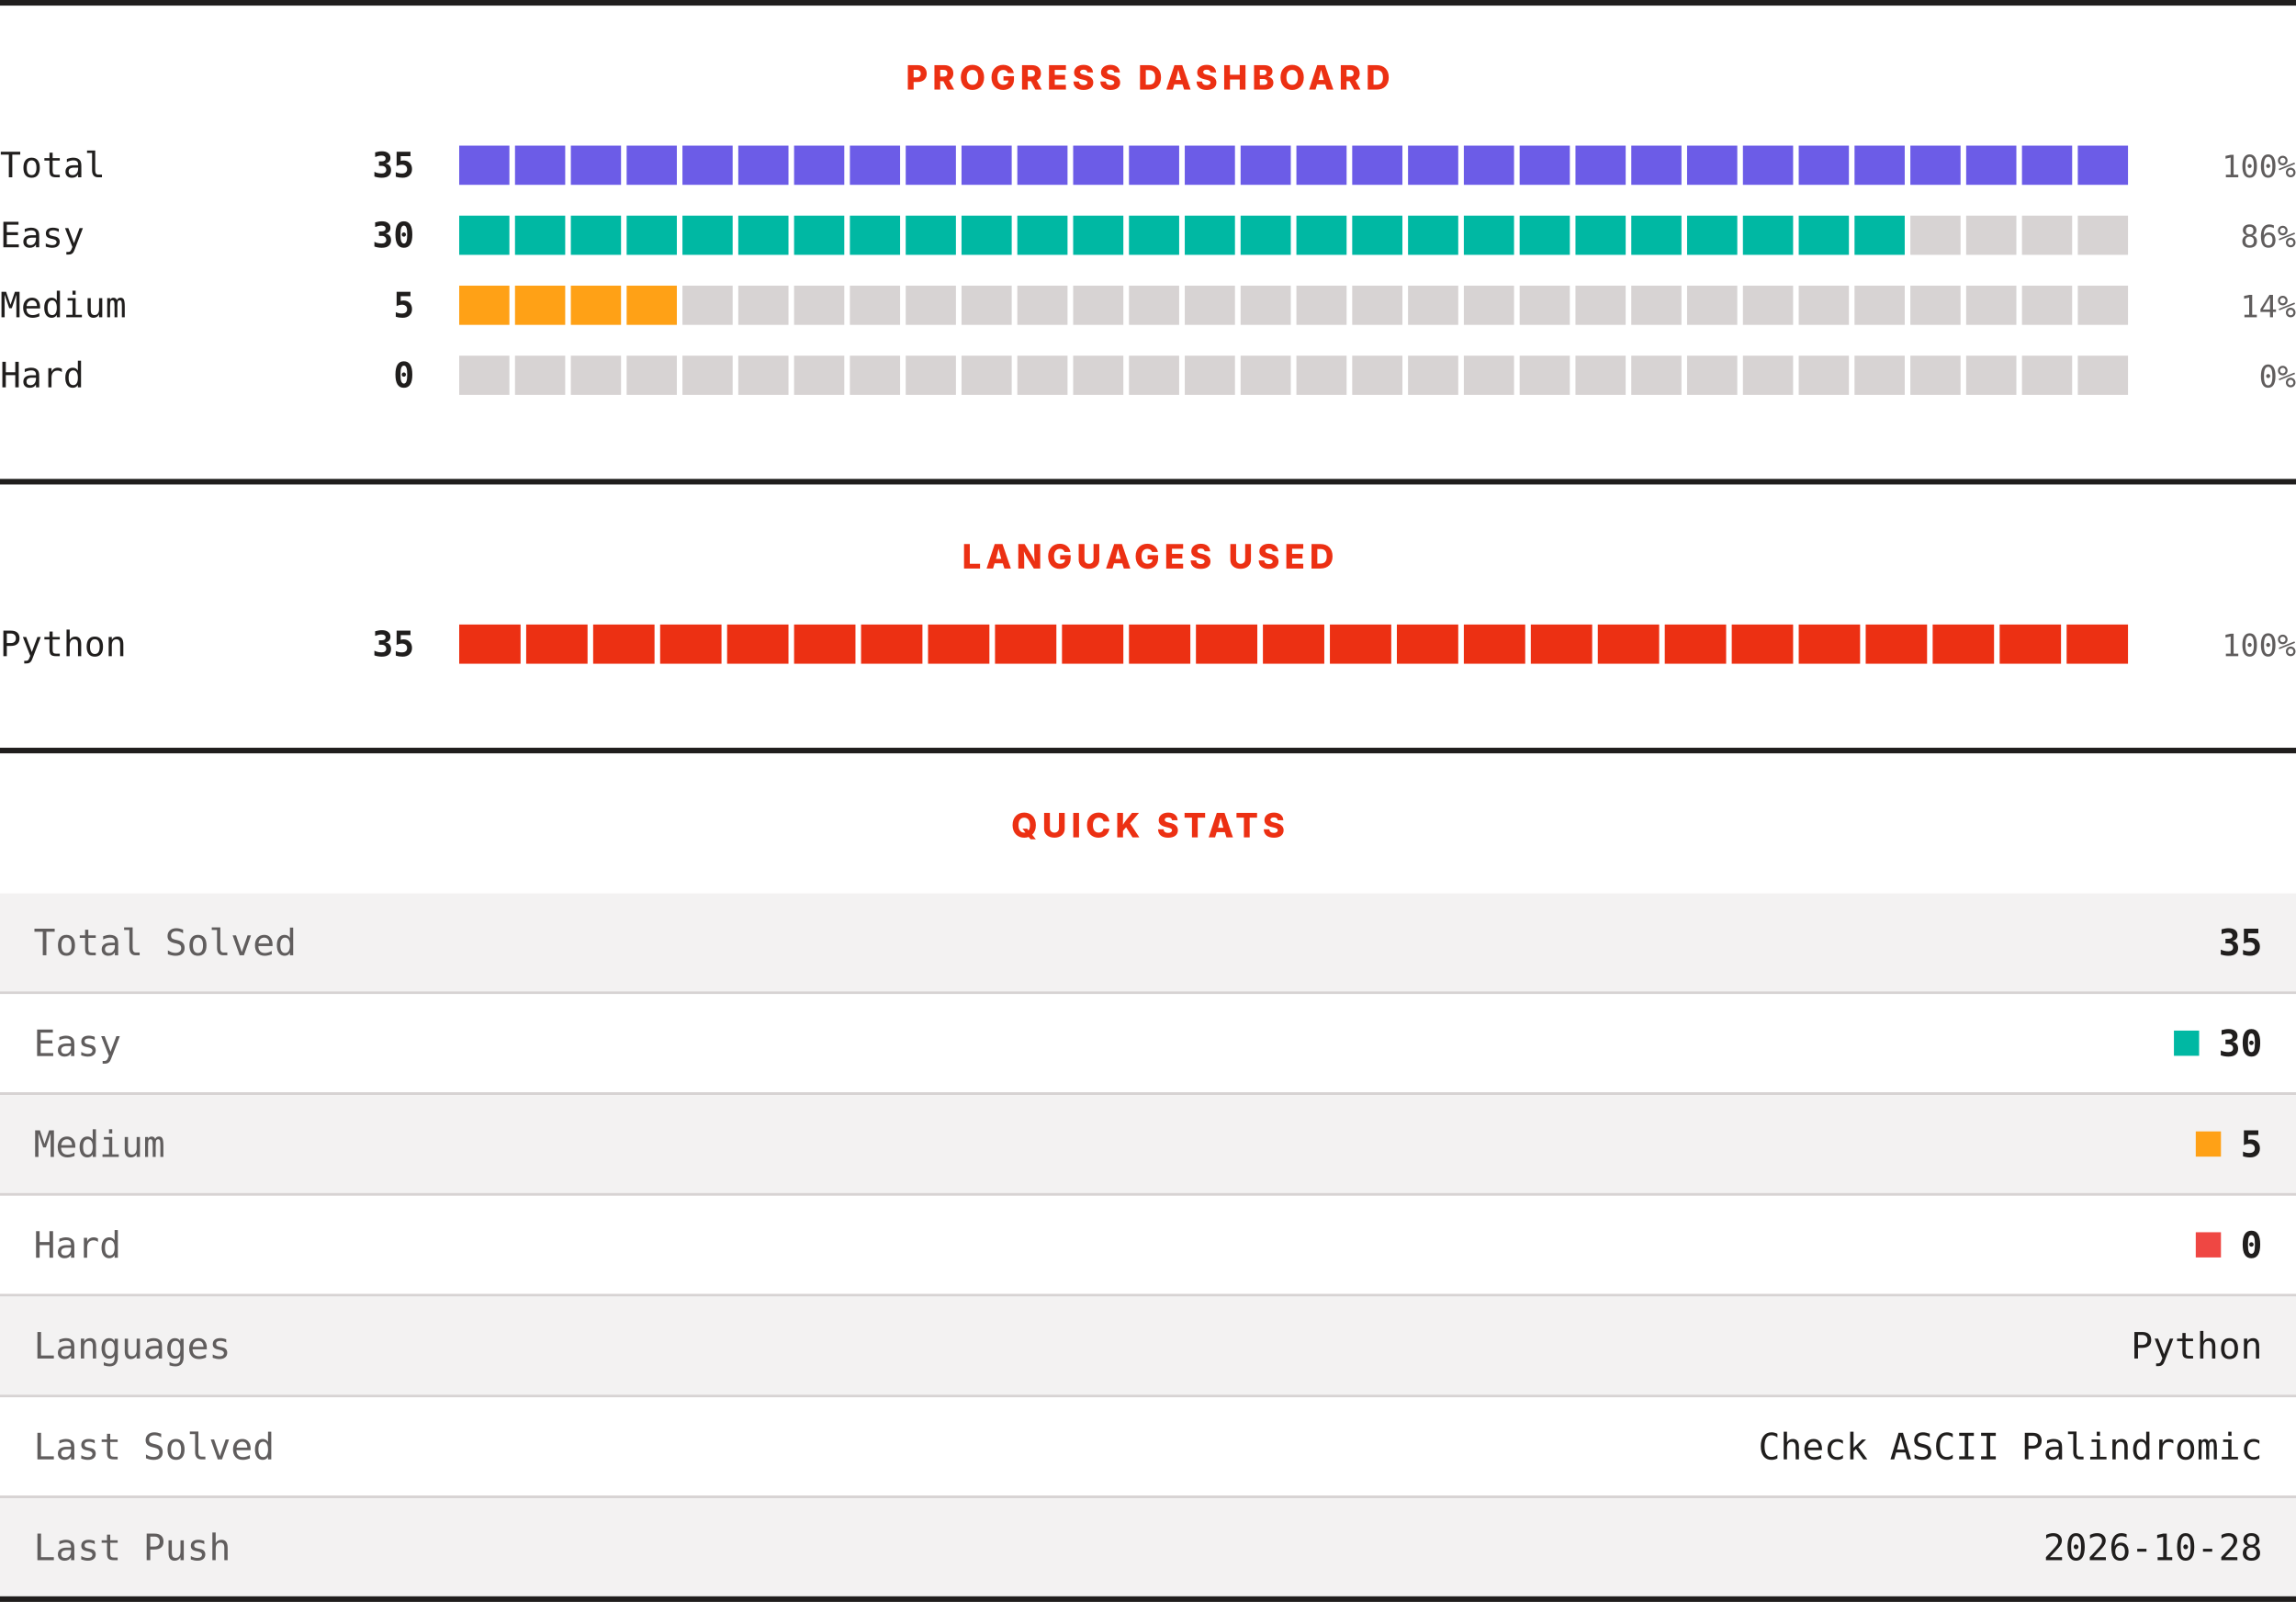
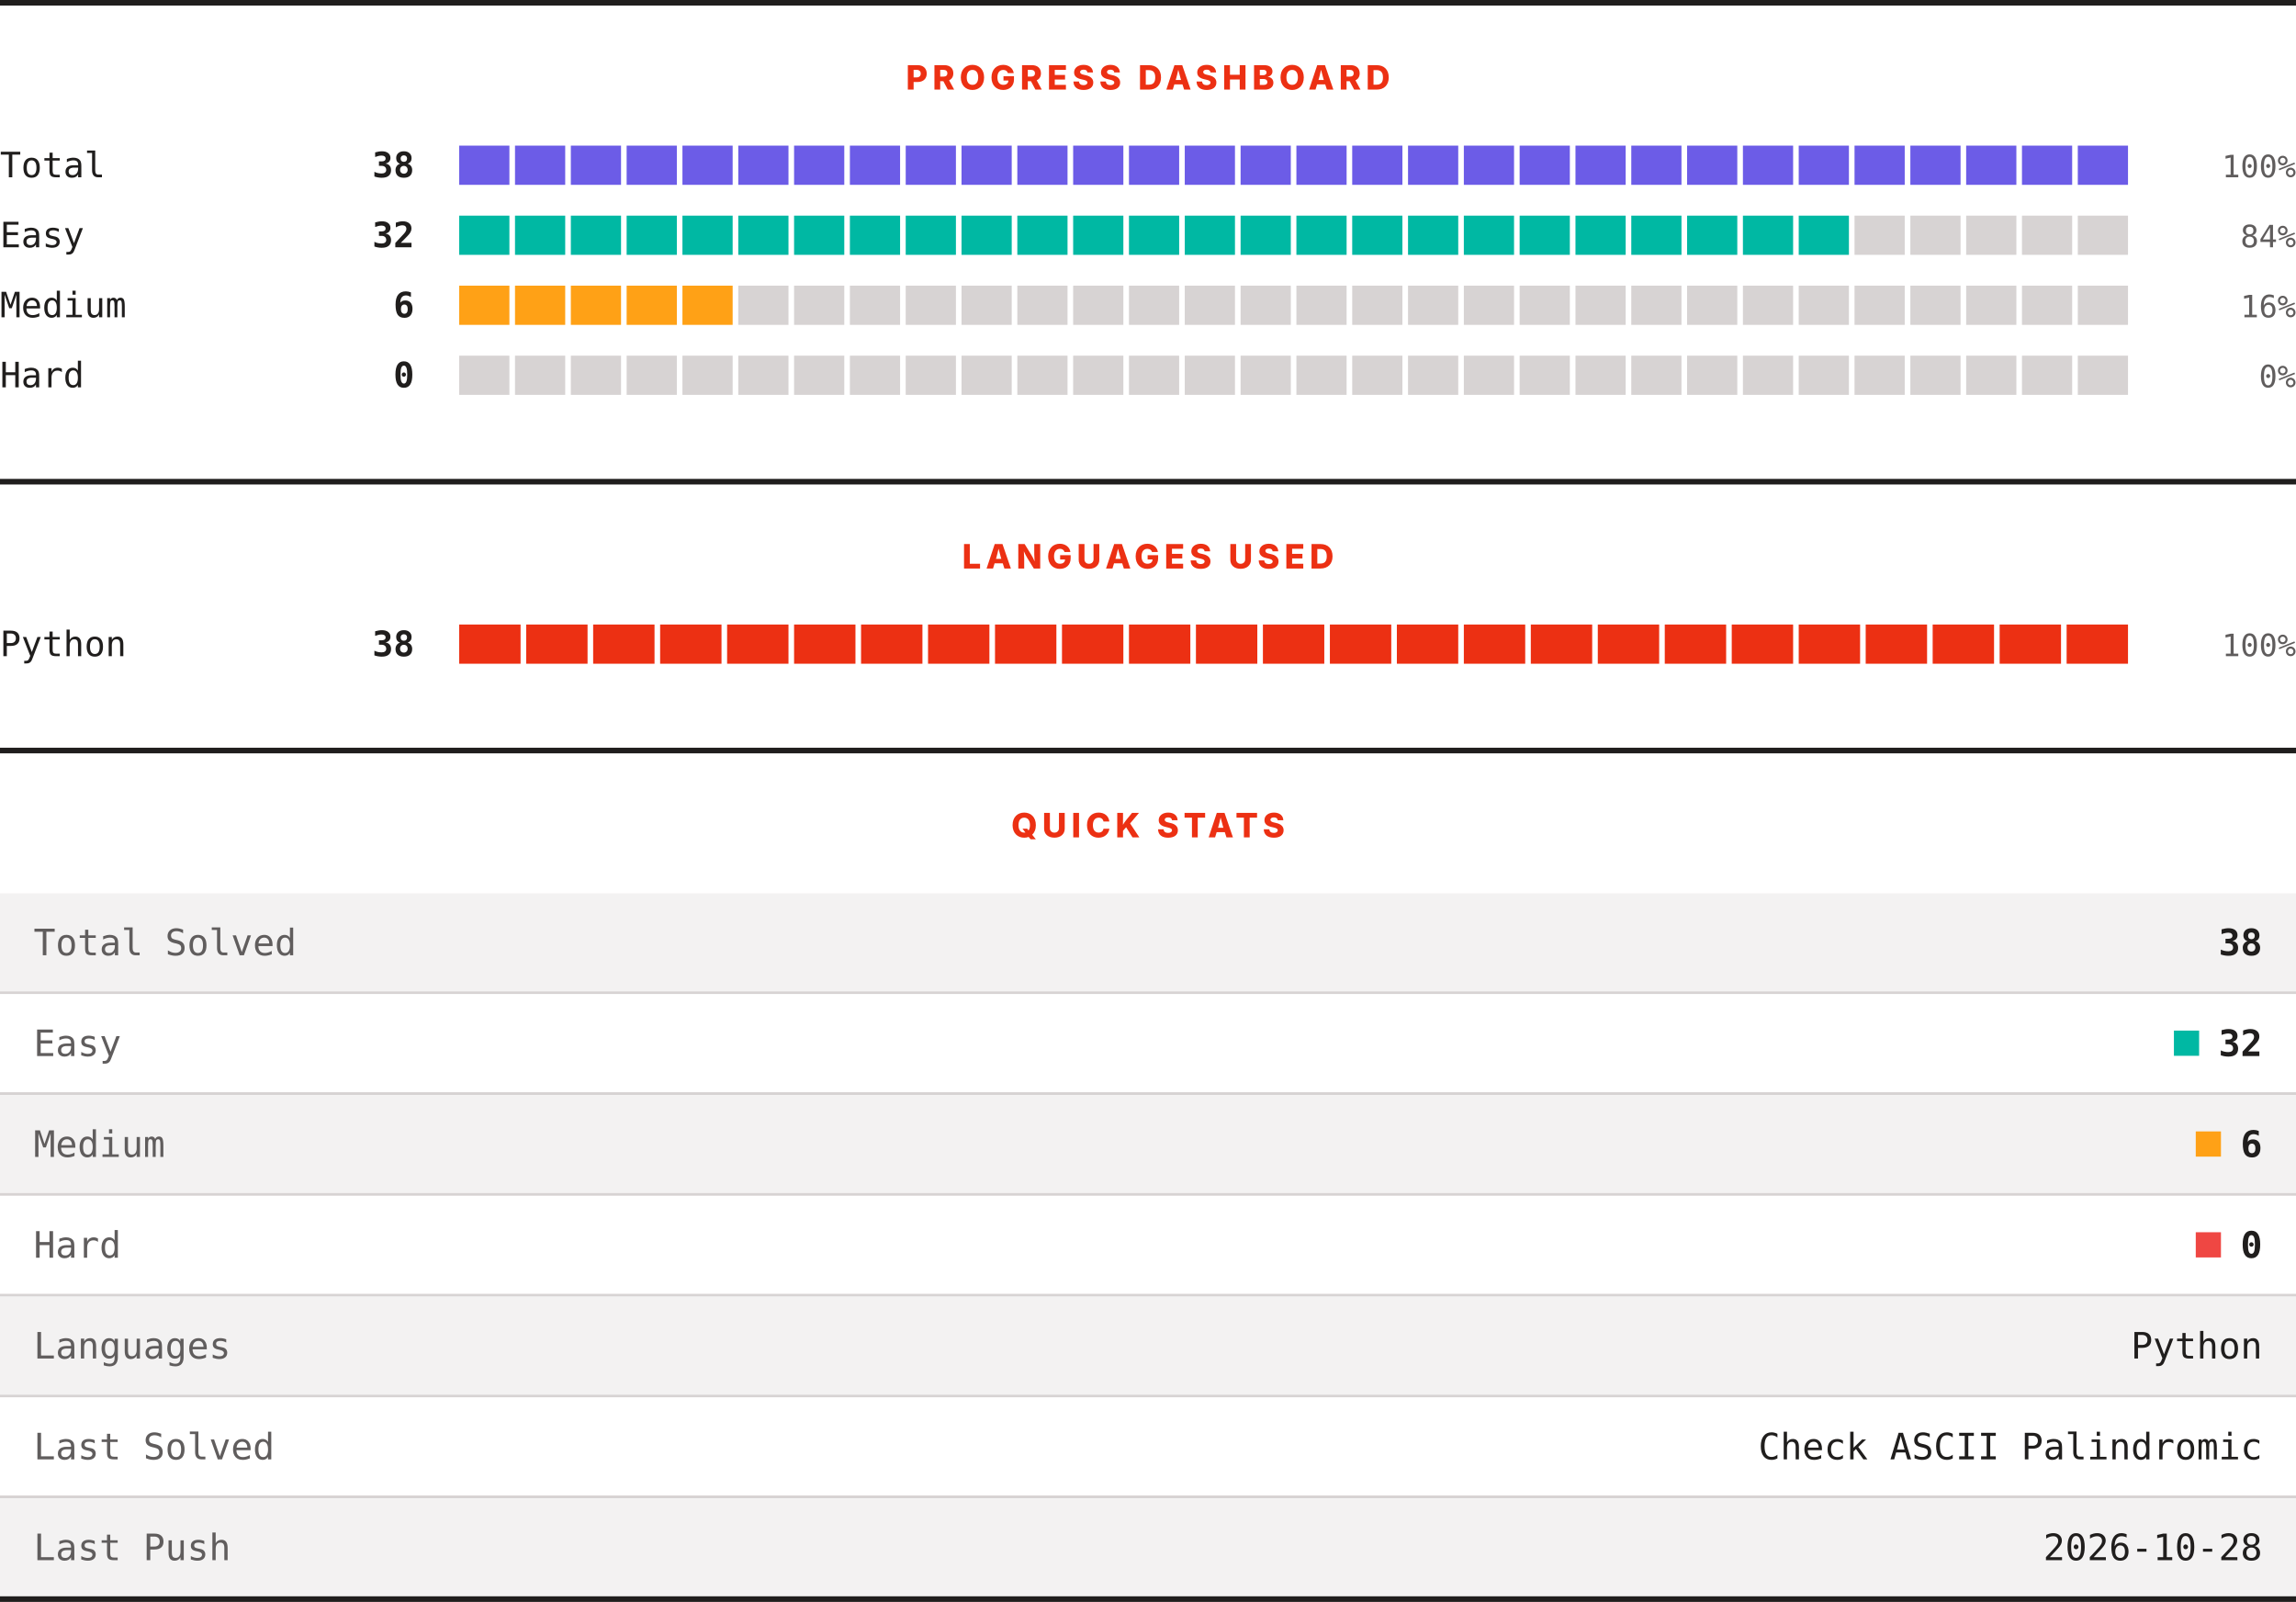
<svg xmlns="http://www.w3.org/2000/svg" width="820" height="572" viewBox="0 0 820 572" role="img" aria-label="LeetCode progress, languages and quick stats">
  <rect width="820" height="572" fill="#ffffff" />
  <rect x="0" y="0" width="820" height="2" fill="#201e1d" />
  <text x="410" y="32" text-anchor="middle" font-family="Archivo, system-ui, -apple-system, Segoe UI, sans-serif" font-size="12" font-weight="800" letter-spacing="1.68" fill="#ec3013">PROGRESS DASHBOARD</text>
  <text x="0" y="63.3" font-family="ui-monospace, SFMono-Regular, Menlo, Consolas, monospace" font-size="12.5" fill="#201e1d">Total</text>
-   <text x="148" y="63.3" text-anchor="end" font-family="ui-monospace, SFMono-Regular, Menlo, Consolas, monospace" font-size="12.5" font-weight="700" fill="#201e1d">35</text>
+   <text x="148" y="63.3" text-anchor="end" font-family="ui-monospace, SFMono-Regular, Menlo, Consolas, monospace" font-size="12.5" font-weight="700" fill="#201e1d">38</text>
  <rect x="164.00" y="52" width="17.93" height="14" fill="#6c5ce7" />
  <rect x="183.93" y="52" width="17.93" height="14" fill="#6c5ce7" />
  <rect x="203.87" y="52" width="17.93" height="14" fill="#6c5ce7" />
  <rect x="223.80" y="52" width="17.93" height="14" fill="#6c5ce7" />
  <rect x="243.73" y="52" width="17.93" height="14" fill="#6c5ce7" />
  <rect x="263.67" y="52" width="17.93" height="14" fill="#6c5ce7" />
  <rect x="283.60" y="52" width="17.93" height="14" fill="#6c5ce7" />
  <rect x="303.53" y="52" width="17.93" height="14" fill="#6c5ce7" />
  <rect x="323.47" y="52" width="17.93" height="14" fill="#6c5ce7" />
  <rect x="343.40" y="52" width="17.93" height="14" fill="#6c5ce7" />
  <rect x="363.33" y="52" width="17.93" height="14" fill="#6c5ce7" />
  <rect x="383.27" y="52" width="17.93" height="14" fill="#6c5ce7" />
  <rect x="403.20" y="52" width="17.93" height="14" fill="#6c5ce7" />
  <rect x="423.13" y="52" width="17.93" height="14" fill="#6c5ce7" />
  <rect x="443.07" y="52" width="17.93" height="14" fill="#6c5ce7" />
  <rect x="463.00" y="52" width="17.93" height="14" fill="#6c5ce7" />
  <rect x="482.93" y="52" width="17.93" height="14" fill="#6c5ce7" />
  <rect x="502.87" y="52" width="17.93" height="14" fill="#6c5ce7" />
  <rect x="522.80" y="52" width="17.93" height="14" fill="#6c5ce7" />
  <rect x="542.73" y="52" width="17.93" height="14" fill="#6c5ce7" />
  <rect x="562.67" y="52" width="17.93" height="14" fill="#6c5ce7" />
  <rect x="582.60" y="52" width="17.93" height="14" fill="#6c5ce7" />
  <rect x="602.53" y="52" width="17.93" height="14" fill="#6c5ce7" />
  <rect x="622.47" y="52" width="17.93" height="14" fill="#6c5ce7" />
  <rect x="642.40" y="52" width="17.93" height="14" fill="#6c5ce7" />
  <rect x="662.33" y="52" width="17.93" height="14" fill="#6c5ce7" />
  <rect x="682.27" y="52" width="17.93" height="14" fill="#6c5ce7" />
  <rect x="702.20" y="52" width="17.93" height="14" fill="#6c5ce7" />
  <rect x="722.13" y="52" width="17.93" height="14" fill="#6c5ce7" />
  <rect x="742.07" y="52" width="17.93" height="14" fill="#6c5ce7" />
  <text x="820" y="63.3" text-anchor="end" font-family="ui-monospace, SFMono-Regular, Menlo, Consolas, monospace" font-size="11" fill="#605d5d">100%</text>
  <text x="0" y="88.3" font-family="ui-monospace, SFMono-Regular, Menlo, Consolas, monospace" font-size="12.5" fill="#201e1d">Easy</text>
-   <text x="148" y="88.3" text-anchor="end" font-family="ui-monospace, SFMono-Regular, Menlo, Consolas, monospace" font-size="12.5" font-weight="700" fill="#201e1d">30</text>
+   <text x="148" y="88.3" text-anchor="end" font-family="ui-monospace, SFMono-Regular, Menlo, Consolas, monospace" font-size="12.5" font-weight="700" fill="#201e1d">32</text>
  <rect x="164.00" y="77" width="17.93" height="14" fill="#00b8a3" />
  <rect x="183.93" y="77" width="17.93" height="14" fill="#00b8a3" />
  <rect x="203.87" y="77" width="17.93" height="14" fill="#00b8a3" />
  <rect x="223.80" y="77" width="17.93" height="14" fill="#00b8a3" />
  <rect x="243.73" y="77" width="17.93" height="14" fill="#00b8a3" />
  <rect x="263.67" y="77" width="17.93" height="14" fill="#00b8a3" />
  <rect x="283.60" y="77" width="17.93" height="14" fill="#00b8a3" />
  <rect x="303.53" y="77" width="17.93" height="14" fill="#00b8a3" />
  <rect x="323.47" y="77" width="17.93" height="14" fill="#00b8a3" />
  <rect x="343.40" y="77" width="17.93" height="14" fill="#00b8a3" />
  <rect x="363.33" y="77" width="17.93" height="14" fill="#00b8a3" />
  <rect x="383.27" y="77" width="17.93" height="14" fill="#00b8a3" />
  <rect x="403.20" y="77" width="17.93" height="14" fill="#00b8a3" />
  <rect x="423.13" y="77" width="17.93" height="14" fill="#00b8a3" />
  <rect x="443.07" y="77" width="17.93" height="14" fill="#00b8a3" />
  <rect x="463.00" y="77" width="17.93" height="14" fill="#00b8a3" />
  <rect x="482.93" y="77" width="17.93" height="14" fill="#00b8a3" />
  <rect x="502.87" y="77" width="17.93" height="14" fill="#00b8a3" />
  <rect x="522.80" y="77" width="17.93" height="14" fill="#00b8a3" />
  <rect x="542.73" y="77" width="17.93" height="14" fill="#00b8a3" />
  <rect x="562.67" y="77" width="17.93" height="14" fill="#00b8a3" />
  <rect x="582.60" y="77" width="17.93" height="14" fill="#00b8a3" />
  <rect x="602.53" y="77" width="17.93" height="14" fill="#00b8a3" />
  <rect x="622.47" y="77" width="17.93" height="14" fill="#00b8a3" />
  <rect x="642.40" y="77" width="17.93" height="14" fill="#00b8a3" />
-   <rect x="662.33" y="77" width="17.93" height="14" fill="#00b8a3" />
+   <rect x="662.33" y="77" width="17.93" height="14" fill="#d7d3d3" />
  <rect x="682.27" y="77" width="17.93" height="14" fill="#d7d3d3" />
  <rect x="702.20" y="77" width="17.93" height="14" fill="#d7d3d3" />
  <rect x="722.13" y="77" width="17.93" height="14" fill="#d7d3d3" />
  <rect x="742.07" y="77" width="17.93" height="14" fill="#d7d3d3" />
-   <text x="820" y="88.3" text-anchor="end" font-family="ui-monospace, SFMono-Regular, Menlo, Consolas, monospace" font-size="11" fill="#605d5d">86%</text>
+   <text x="820" y="88.3" text-anchor="end" font-family="ui-monospace, SFMono-Regular, Menlo, Consolas, monospace" font-size="11" fill="#605d5d">84%</text>
  <text x="0" y="113.3" font-family="ui-monospace, SFMono-Regular, Menlo, Consolas, monospace" font-size="12.5" fill="#201e1d">Medium</text>
-   <text x="148" y="113.3" text-anchor="end" font-family="ui-monospace, SFMono-Regular, Menlo, Consolas, monospace" font-size="12.5" font-weight="700" fill="#201e1d">5</text>
+   <text x="148" y="113.3" text-anchor="end" font-family="ui-monospace, SFMono-Regular, Menlo, Consolas, monospace" font-size="12.5" font-weight="700" fill="#201e1d">6</text>
  <rect x="164.00" y="102" width="17.93" height="14" fill="#ffa116" />
  <rect x="183.93" y="102" width="17.93" height="14" fill="#ffa116" />
  <rect x="203.87" y="102" width="17.93" height="14" fill="#ffa116" />
  <rect x="223.80" y="102" width="17.93" height="14" fill="#ffa116" />
-   <rect x="243.73" y="102" width="17.93" height="14" fill="#d7d3d3" />
+   <rect x="243.73" y="102" width="17.93" height="14" fill="#ffa116" />
  <rect x="263.67" y="102" width="17.93" height="14" fill="#d7d3d3" />
  <rect x="283.60" y="102" width="17.93" height="14" fill="#d7d3d3" />
  <rect x="303.53" y="102" width="17.93" height="14" fill="#d7d3d3" />
  <rect x="323.47" y="102" width="17.93" height="14" fill="#d7d3d3" />
  <rect x="343.40" y="102" width="17.93" height="14" fill="#d7d3d3" />
  <rect x="363.33" y="102" width="17.93" height="14" fill="#d7d3d3" />
  <rect x="383.27" y="102" width="17.93" height="14" fill="#d7d3d3" />
  <rect x="403.20" y="102" width="17.93" height="14" fill="#d7d3d3" />
  <rect x="423.13" y="102" width="17.93" height="14" fill="#d7d3d3" />
  <rect x="443.07" y="102" width="17.93" height="14" fill="#d7d3d3" />
  <rect x="463.00" y="102" width="17.93" height="14" fill="#d7d3d3" />
  <rect x="482.93" y="102" width="17.93" height="14" fill="#d7d3d3" />
  <rect x="502.87" y="102" width="17.93" height="14" fill="#d7d3d3" />
  <rect x="522.80" y="102" width="17.93" height="14" fill="#d7d3d3" />
  <rect x="542.73" y="102" width="17.93" height="14" fill="#d7d3d3" />
  <rect x="562.67" y="102" width="17.93" height="14" fill="#d7d3d3" />
  <rect x="582.60" y="102" width="17.93" height="14" fill="#d7d3d3" />
  <rect x="602.53" y="102" width="17.93" height="14" fill="#d7d3d3" />
  <rect x="622.47" y="102" width="17.93" height="14" fill="#d7d3d3" />
  <rect x="642.40" y="102" width="17.93" height="14" fill="#d7d3d3" />
  <rect x="662.33" y="102" width="17.93" height="14" fill="#d7d3d3" />
  <rect x="682.27" y="102" width="17.93" height="14" fill="#d7d3d3" />
  <rect x="702.20" y="102" width="17.93" height="14" fill="#d7d3d3" />
  <rect x="722.13" y="102" width="17.93" height="14" fill="#d7d3d3" />
  <rect x="742.07" y="102" width="17.93" height="14" fill="#d7d3d3" />
-   <text x="820" y="113.3" text-anchor="end" font-family="ui-monospace, SFMono-Regular, Menlo, Consolas, monospace" font-size="11" fill="#605d5d">14%</text>
+   <text x="820" y="113.3" text-anchor="end" font-family="ui-monospace, SFMono-Regular, Menlo, Consolas, monospace" font-size="11" fill="#605d5d">16%</text>
  <text x="0" y="138.3" font-family="ui-monospace, SFMono-Regular, Menlo, Consolas, monospace" font-size="12.5" fill="#201e1d">Hard</text>
  <text x="148" y="138.3" text-anchor="end" font-family="ui-monospace, SFMono-Regular, Menlo, Consolas, monospace" font-size="12.5" font-weight="700" fill="#201e1d">0</text>
  <rect x="164.00" y="127" width="17.93" height="14" fill="#d7d3d3" />
  <rect x="183.93" y="127" width="17.93" height="14" fill="#d7d3d3" />
  <rect x="203.87" y="127" width="17.93" height="14" fill="#d7d3d3" />
  <rect x="223.80" y="127" width="17.93" height="14" fill="#d7d3d3" />
  <rect x="243.73" y="127" width="17.93" height="14" fill="#d7d3d3" />
  <rect x="263.67" y="127" width="17.93" height="14" fill="#d7d3d3" />
  <rect x="283.60" y="127" width="17.93" height="14" fill="#d7d3d3" />
  <rect x="303.53" y="127" width="17.93" height="14" fill="#d7d3d3" />
  <rect x="323.47" y="127" width="17.93" height="14" fill="#d7d3d3" />
  <rect x="343.40" y="127" width="17.93" height="14" fill="#d7d3d3" />
  <rect x="363.33" y="127" width="17.93" height="14" fill="#d7d3d3" />
  <rect x="383.27" y="127" width="17.93" height="14" fill="#d7d3d3" />
  <rect x="403.20" y="127" width="17.93" height="14" fill="#d7d3d3" />
  <rect x="423.13" y="127" width="17.93" height="14" fill="#d7d3d3" />
  <rect x="443.07" y="127" width="17.93" height="14" fill="#d7d3d3" />
  <rect x="463.00" y="127" width="17.93" height="14" fill="#d7d3d3" />
  <rect x="482.93" y="127" width="17.93" height="14" fill="#d7d3d3" />
  <rect x="502.87" y="127" width="17.93" height="14" fill="#d7d3d3" />
  <rect x="522.80" y="127" width="17.93" height="14" fill="#d7d3d3" />
  <rect x="542.73" y="127" width="17.93" height="14" fill="#d7d3d3" />
  <rect x="562.67" y="127" width="17.93" height="14" fill="#d7d3d3" />
  <rect x="582.60" y="127" width="17.93" height="14" fill="#d7d3d3" />
  <rect x="602.53" y="127" width="17.93" height="14" fill="#d7d3d3" />
  <rect x="622.47" y="127" width="17.93" height="14" fill="#d7d3d3" />
  <rect x="642.40" y="127" width="17.93" height="14" fill="#d7d3d3" />
  <rect x="662.33" y="127" width="17.93" height="14" fill="#d7d3d3" />
  <rect x="682.27" y="127" width="17.93" height="14" fill="#d7d3d3" />
  <rect x="702.20" y="127" width="17.93" height="14" fill="#d7d3d3" />
  <rect x="722.13" y="127" width="17.93" height="14" fill="#d7d3d3" />
  <rect x="742.07" y="127" width="17.93" height="14" fill="#d7d3d3" />
  <text x="820" y="138.3" text-anchor="end" font-family="ui-monospace, SFMono-Regular, Menlo, Consolas, monospace" font-size="11" fill="#605d5d">0%</text>
  <rect x="0" y="171" width="820" height="2" fill="#201e1d" />
  <text x="410" y="203" text-anchor="middle" font-family="Archivo, system-ui, -apple-system, Segoe UI, sans-serif" font-size="12" font-weight="800" letter-spacing="1.68" fill="#ec3013">LANGUAGES USED</text>
  <text x="0" y="234.3" font-family="ui-monospace, SFMono-Regular, Menlo, Consolas, monospace" font-size="12.5" fill="#201e1d">Python</text>
-   <text x="148" y="234.3" text-anchor="end" font-family="ui-monospace, SFMono-Regular, Menlo, Consolas, monospace" font-size="12.5" font-weight="700" fill="#201e1d">35</text>
+   <text x="148" y="234.3" text-anchor="end" font-family="ui-monospace, SFMono-Regular, Menlo, Consolas, monospace" font-size="12.5" font-weight="700" fill="#201e1d">38</text>
  <rect x="164.00" y="223" width="21.92" height="14" fill="#ec3013" />
  <rect x="187.92" y="223" width="21.92" height="14" fill="#ec3013" />
  <rect x="211.84" y="223" width="21.92" height="14" fill="#ec3013" />
  <rect x="235.76" y="223" width="21.92" height="14" fill="#ec3013" />
  <rect x="259.68" y="223" width="21.92" height="14" fill="#ec3013" />
  <rect x="283.60" y="223" width="21.92" height="14" fill="#ec3013" />
  <rect x="307.52" y="223" width="21.92" height="14" fill="#ec3013" />
  <rect x="331.44" y="223" width="21.92" height="14" fill="#ec3013" />
  <rect x="355.36" y="223" width="21.92" height="14" fill="#ec3013" />
  <rect x="379.28" y="223" width="21.92" height="14" fill="#ec3013" />
  <rect x="403.20" y="223" width="21.92" height="14" fill="#ec3013" />
  <rect x="427.12" y="223" width="21.92" height="14" fill="#ec3013" />
  <rect x="451.04" y="223" width="21.92" height="14" fill="#ec3013" />
  <rect x="474.96" y="223" width="21.92" height="14" fill="#ec3013" />
  <rect x="498.88" y="223" width="21.92" height="14" fill="#ec3013" />
  <rect x="522.80" y="223" width="21.92" height="14" fill="#ec3013" />
  <rect x="546.72" y="223" width="21.92" height="14" fill="#ec3013" />
  <rect x="570.64" y="223" width="21.92" height="14" fill="#ec3013" />
  <rect x="594.56" y="223" width="21.92" height="14" fill="#ec3013" />
  <rect x="618.48" y="223" width="21.92" height="14" fill="#ec3013" />
  <rect x="642.40" y="223" width="21.92" height="14" fill="#ec3013" />
  <rect x="666.32" y="223" width="21.92" height="14" fill="#ec3013" />
  <rect x="690.24" y="223" width="21.92" height="14" fill="#ec3013" />
  <rect x="714.16" y="223" width="21.92" height="14" fill="#ec3013" />
  <rect x="738.08" y="223" width="21.92" height="14" fill="#ec3013" />
  <text x="820" y="234.3" text-anchor="end" font-family="ui-monospace, SFMono-Regular, Menlo, Consolas, monospace" font-size="11" fill="#605d5d">100%</text>
  <rect x="0" y="267" width="820" height="2" fill="#201e1d" />
  <text x="410" y="299" text-anchor="middle" font-family="Archivo, system-ui, -apple-system, Segoe UI, sans-serif" font-size="12" font-weight="800" letter-spacing="1.68" fill="#ec3013">QUICK STATS</text>
  <rect x="0" y="319" width="820" height="35" fill="#f3f2f2" />
  <text x="12" y="341.1" font-family="ui-monospace, SFMono-Regular, Menlo, Consolas, monospace" font-size="13" fill="#605d5d">Total Solved</text>
-   <text x="808" y="341.1" text-anchor="end" font-family="ui-monospace, SFMono-Regular, Menlo, Consolas, monospace" font-size="13" font-weight="700" fill="#201e1d">35</text>
+   <text x="808" y="341.1" text-anchor="end" font-family="ui-monospace, SFMono-Regular, Menlo, Consolas, monospace" font-size="13" font-weight="700" fill="#201e1d">38</text>
  <rect x="0" y="354" width="820" height="1" fill="#d7d3d3" />
  <rect x="0" y="355" width="820" height="35" fill="#ffffff" />
  <text x="12" y="377.1" font-family="ui-monospace, SFMono-Regular, Menlo, Consolas, monospace" font-size="13" fill="#605d5d">Easy</text>
  <rect x="776.4" y="368" width="9" height="9" fill="#00b8a3" />
-   <text x="808" y="377.1" text-anchor="end" font-family="ui-monospace, SFMono-Regular, Menlo, Consolas, monospace" font-size="13" font-weight="700" fill="#201e1d">30</text>
+   <text x="808" y="377.1" text-anchor="end" font-family="ui-monospace, SFMono-Regular, Menlo, Consolas, monospace" font-size="13" font-weight="700" fill="#201e1d">32</text>
  <rect x="0" y="390" width="820" height="1" fill="#d7d3d3" />
  <rect x="0" y="391" width="820" height="35" fill="#f3f2f2" />
  <text x="12" y="413.1" font-family="ui-monospace, SFMono-Regular, Menlo, Consolas, monospace" font-size="13" fill="#605d5d">Medium</text>
  <rect x="784.2" y="404" width="9" height="9" fill="#ffa116" />
-   <text x="808" y="413.1" text-anchor="end" font-family="ui-monospace, SFMono-Regular, Menlo, Consolas, monospace" font-size="13" font-weight="700" fill="#201e1d">5</text>
+   <text x="808" y="413.1" text-anchor="end" font-family="ui-monospace, SFMono-Regular, Menlo, Consolas, monospace" font-size="13" font-weight="700" fill="#201e1d">6</text>
  <rect x="0" y="426" width="820" height="1" fill="#d7d3d3" />
  <rect x="0" y="427" width="820" height="35" fill="#ffffff" />
  <text x="12" y="449.1" font-family="ui-monospace, SFMono-Regular, Menlo, Consolas, monospace" font-size="13" fill="#605d5d">Hard</text>
  <rect x="784.2" y="440" width="9" height="9" fill="#ef4743" />
  <text x="808" y="449.1" text-anchor="end" font-family="ui-monospace, SFMono-Regular, Menlo, Consolas, monospace" font-size="13" font-weight="700" fill="#201e1d">0</text>
  <rect x="0" y="462" width="820" height="1" fill="#d7d3d3" />
  <rect x="0" y="463" width="820" height="35" fill="#f3f2f2" />
  <text x="12" y="485.1" font-family="ui-monospace, SFMono-Regular, Menlo, Consolas, monospace" font-size="13" fill="#605d5d">Languages</text>
  <text x="808" y="485.1" text-anchor="end" font-family="ui-monospace, SFMono-Regular, Menlo, Consolas, monospace" font-size="13" fill="#201e1d">Python</text>
  <rect x="0" y="498" width="820" height="1" fill="#d7d3d3" />
  <rect x="0" y="499" width="820" height="35" fill="#ffffff" />
  <text x="12" y="521.1" font-family="ui-monospace, SFMono-Regular, Menlo, Consolas, monospace" font-size="13" fill="#605d5d">Last Solved</text>
  <text x="808" y="521.1" text-anchor="end" font-family="ui-monospace, SFMono-Regular, Menlo, Consolas, monospace" font-size="13" fill="#201e1d">Check ASCII Palindromic</text>
  <rect x="0" y="534" width="820" height="1" fill="#d7d3d3" />
  <rect x="0" y="535" width="820" height="35" fill="#f3f2f2" />
  <text x="12" y="557.1" font-family="ui-monospace, SFMono-Regular, Menlo, Consolas, monospace" font-size="13" fill="#605d5d">Last Push</text>
  <text x="808" y="557.1" text-anchor="end" font-family="ui-monospace, SFMono-Regular, Menlo, Consolas, monospace" font-size="13" fill="#201e1d">2026-10-28</text>
  <rect x="0" y="570" width="820" height="2" fill="#201e1d" />
</svg>
